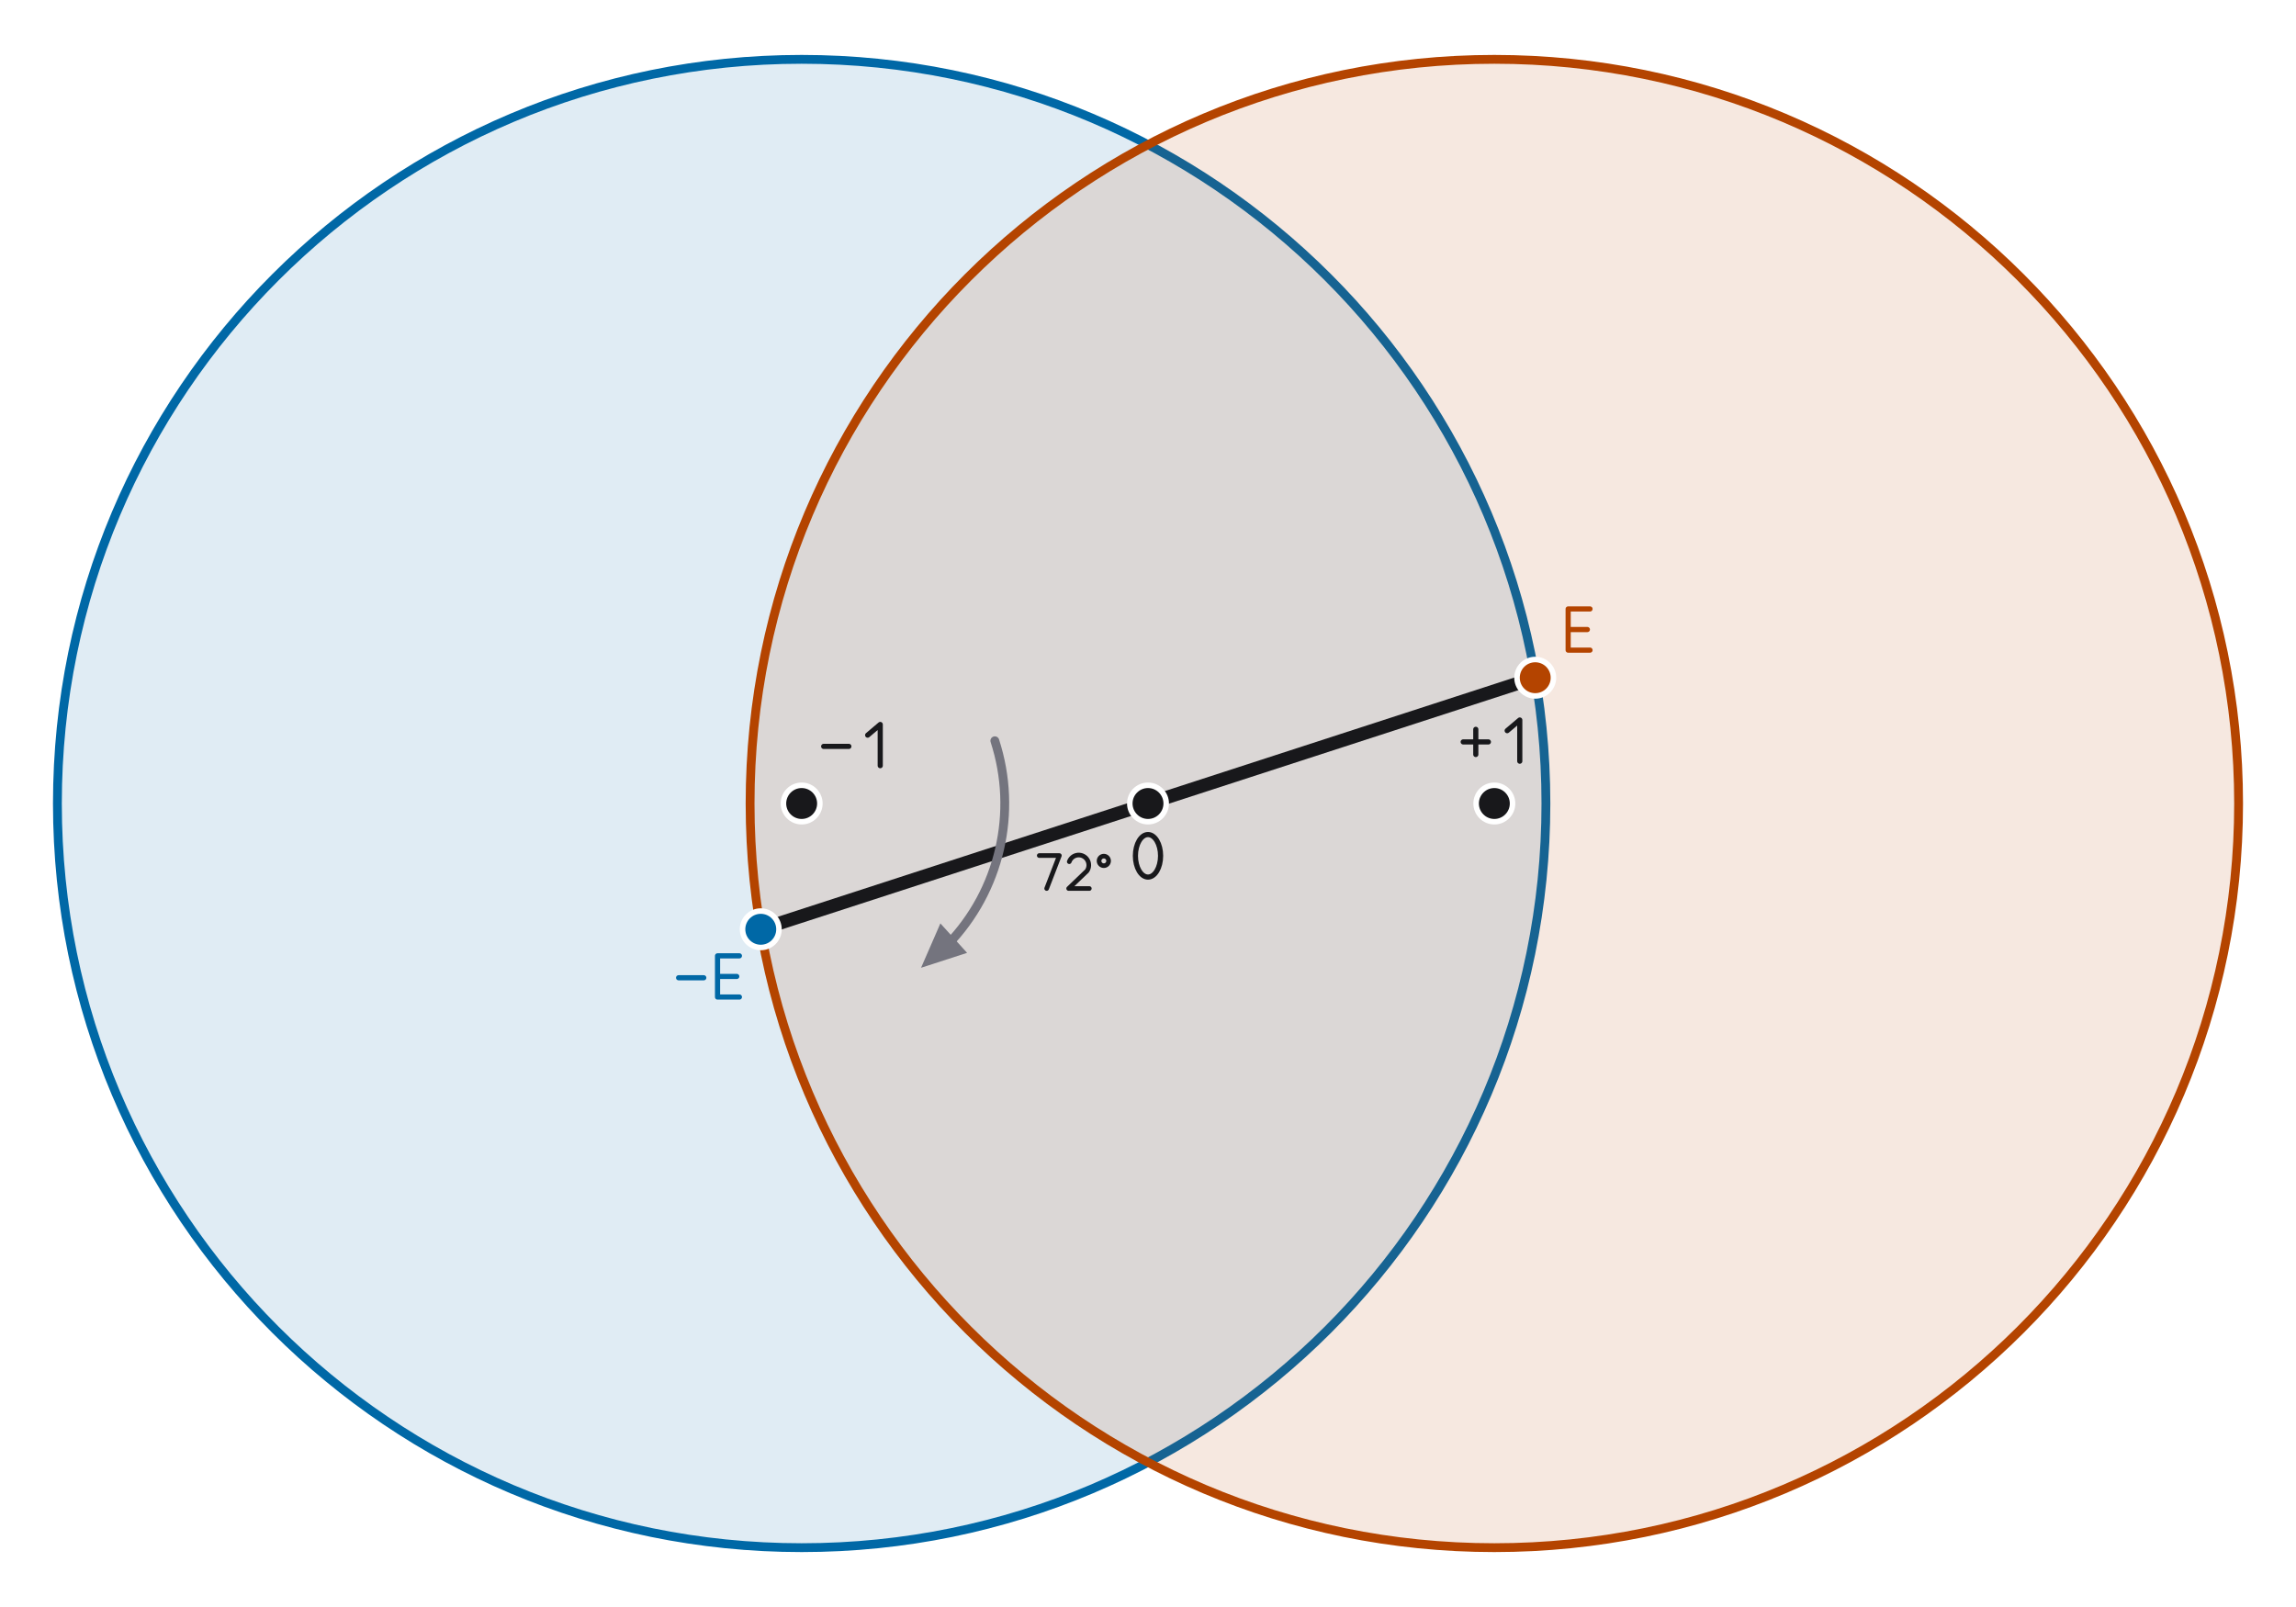
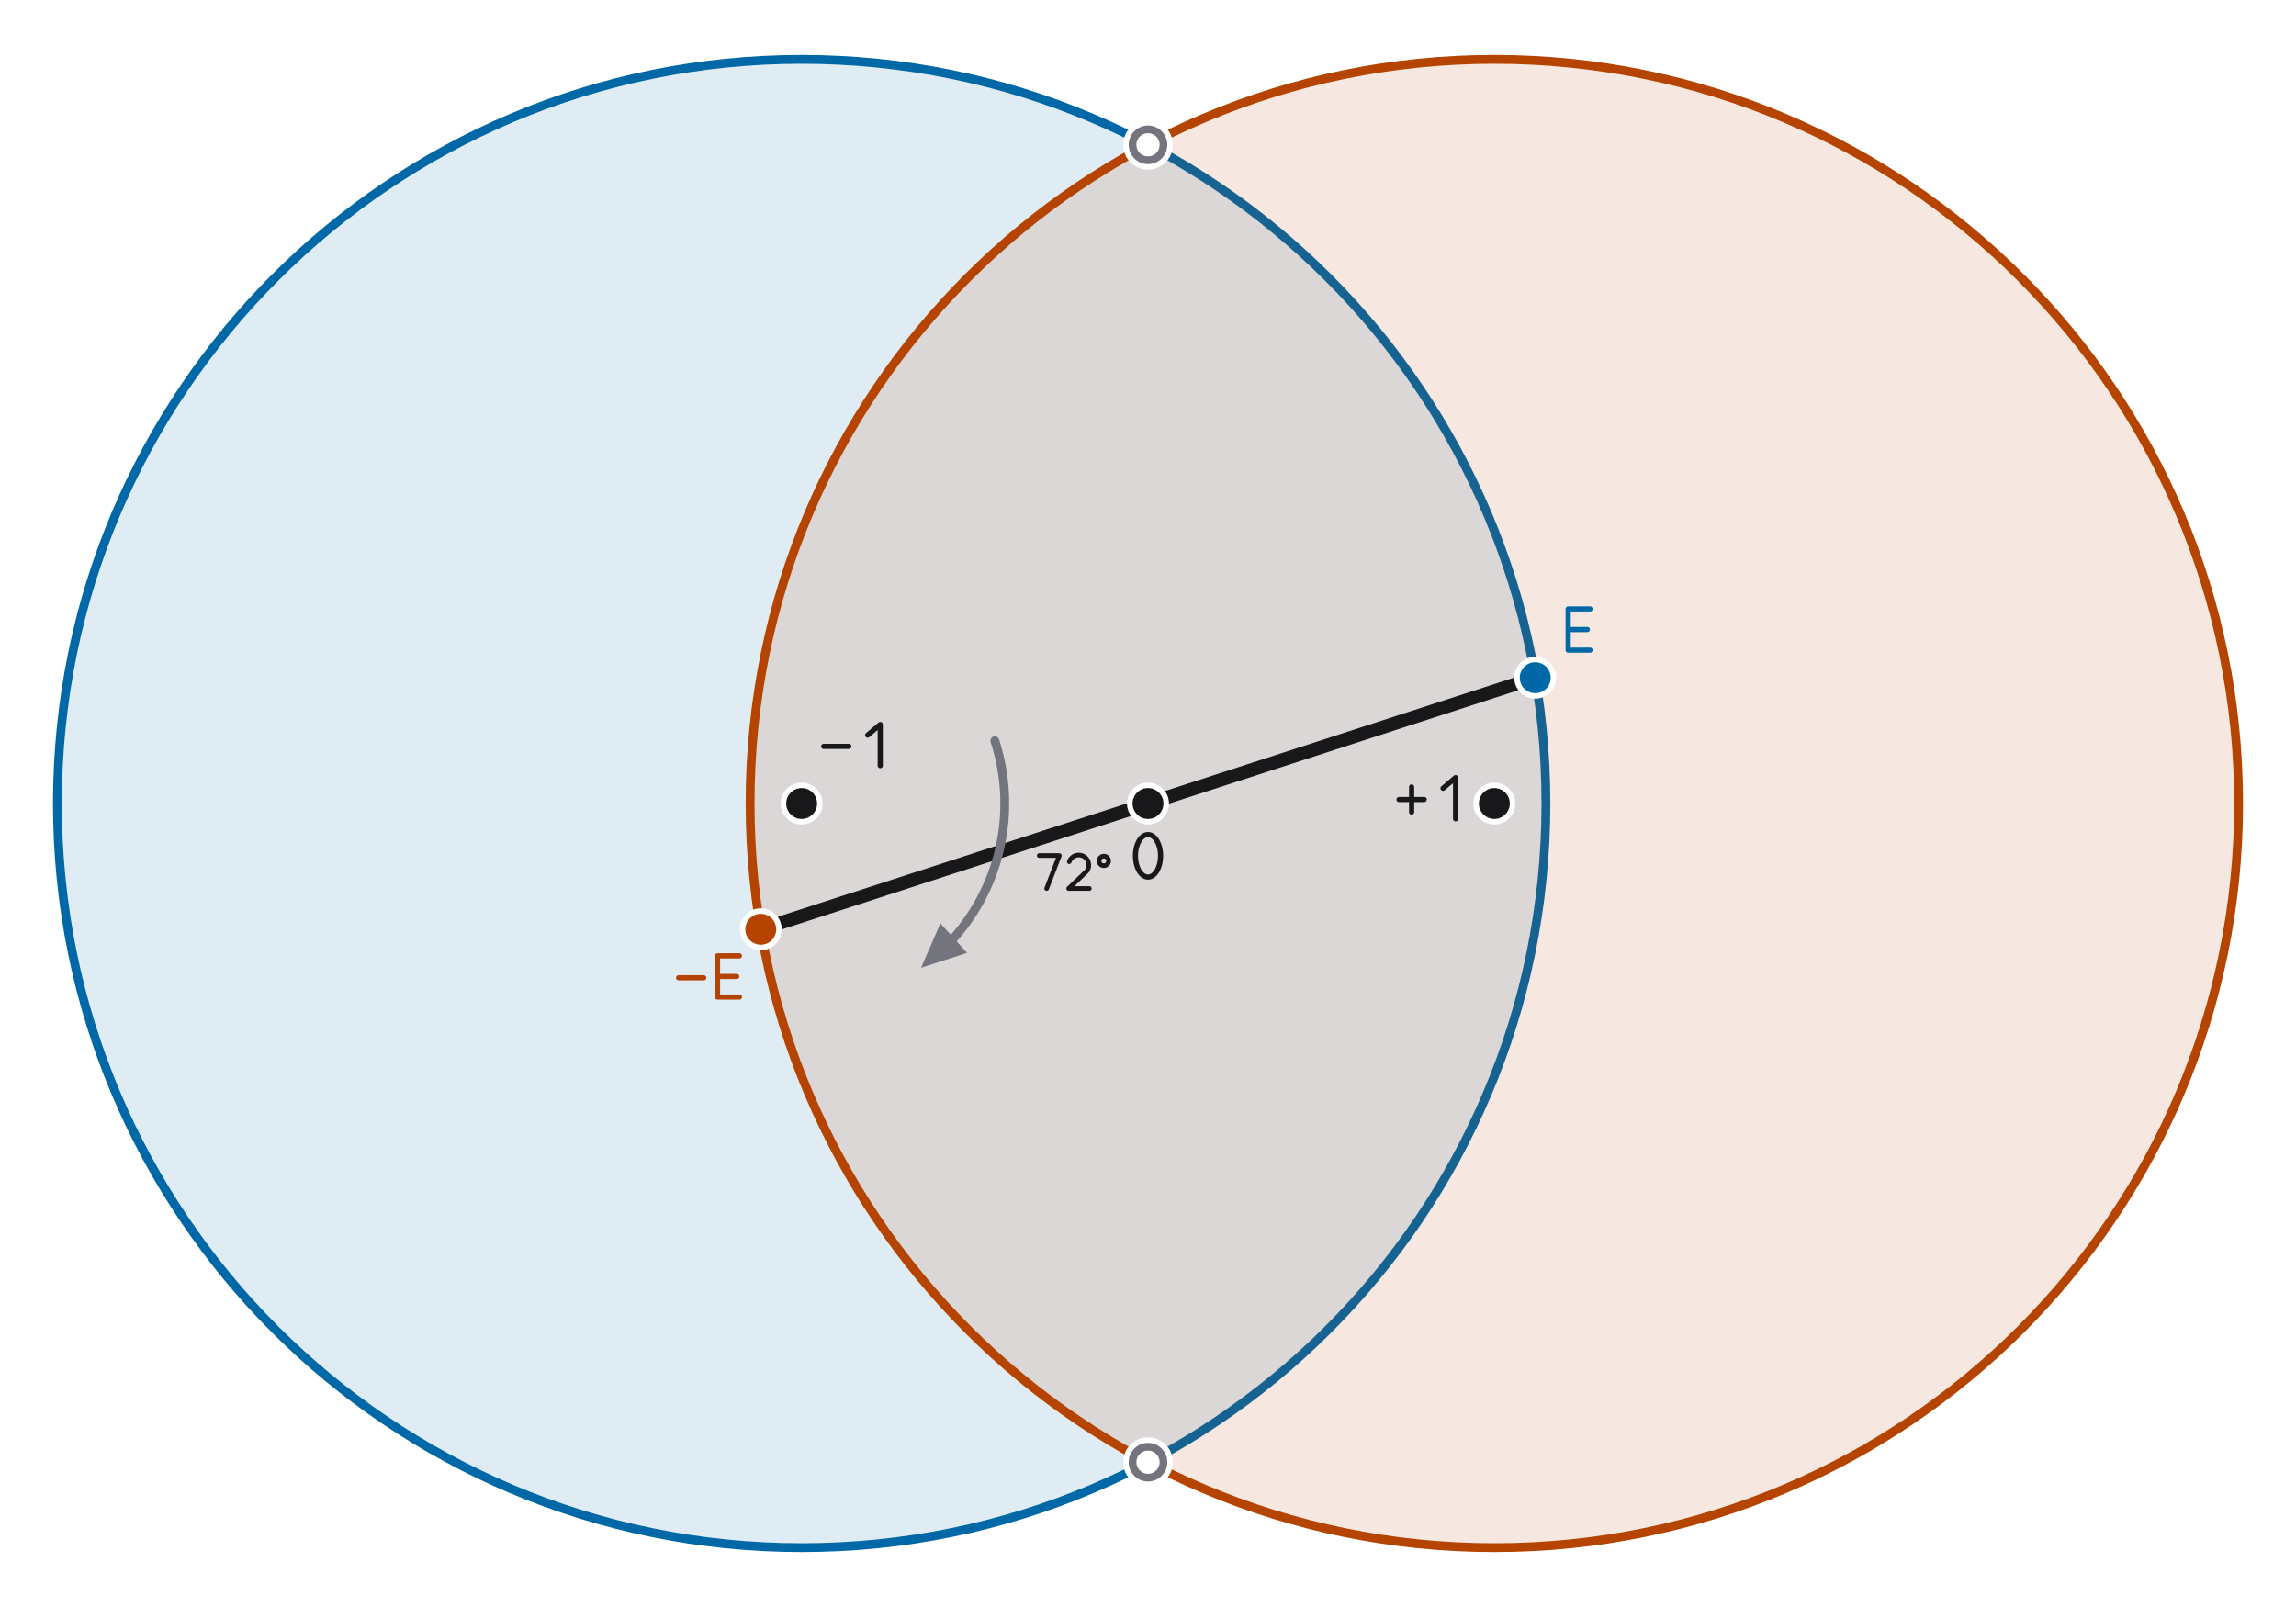
<svg xmlns="http://www.w3.org/2000/svg" width="520" height="364" viewBox="0 0 520 364">
  <g>
    <path d="M0 0 L520 0 L520 364 L0 364 Z" fill="#ffffff" />
    <g>
      <path d="M350.12 182 C350.12 275.09 274.66 350.56 181.56 350.56 C88.47 350.56 13 275.09 13 182 C13 88.91 88.47 13.44 181.56 13.44 C274.66 13.44 350.12 88.91 350.12 182 Z" fill="#0068a6" fill-opacity="0.122" stroke="#0068a6" stroke-width="2" stroke-linecap="round" stroke-linejoin="round" />
    </g>
    <g>
      <path d="M507 182 C507 275.09 431.53 350.56 338.44 350.56 C245.34 350.56 169.88 275.09 169.88 182 C169.88 88.91 245.34 13.44 338.44 13.44 C431.53 13.44 507 88.91 507 182 Z" fill="#b44400" fill-opacity="0.122" stroke="#b44400" stroke-width="2" stroke-linecap="round" stroke-linejoin="round" />
    </g>
    <g data-lean-decl="PILeanTest.Examples.PlaneFigures.chordEnd">
      <path d="M172.3 210.49 L347.7 153.51" fill="none" stroke="#18181b" stroke-width="3" stroke-linecap="round" stroke-linejoin="round" />
    </g>
    <path d="M225.31 167.79 C230.57 183.97 226.46 201.74 214.63 213.97" fill="none" stroke="#74747e" stroke-width="2" stroke-linecap="round" stroke-linejoin="round" />
    <path d="M208.6 219.21 L212.98 209.16 L219.03 215.83 Z" fill="#74747e" />
    <path d="M235.369 193.79 L239.929 193.79 L237.049 201.254 M242.167 195.179 C242.47 194.341 243.228 193.757 244.11 193.679 C244.993 193.602 245.841 194.045 246.284 194.816 C246.727 195.588 246.685 196.547 246.177 197.277 L242.029 201.254 L246.709 201.254 M249.997 193.922 C250.594 193.922 251.077 194.406 251.077 195.002 C251.077 195.599 250.594 196.082 249.997 196.082 C249.401 196.082 248.917 195.599 248.917 195.002 C248.917 194.406 249.401 193.922 249.997 193.922 Z" fill="none" stroke="#18181b" stroke-width="1.05" stroke-linecap="round" stroke-linejoin="round" />
    <g>
+       <path d="M265.63 32.8 C265.63 35.91 263.11 38.43 260 38.43 C256.89 38.43 254.38 35.91 254.38 32.8 C254.38 29.69 256.89 27.18 260 27.18 C263.11 27.18 265.63 29.69 265.63 32.8 Z" fill="#ffffff" />
+       <path d="M263.5 32.8 C263.5 34.73 261.93 36.3 260 36.3 C258.07 36.3 256.5 34.73 256.5 32.8 C256.5 30.87 258.07 29.3 260 29.3 C261.93 29.3 263.5 30.87 263.5 32.8 Z" fill="none" stroke="#74747e" stroke-width="1.75" />
+     </g>
+     <g>
+       <path d="M265.63 331.2 C265.63 334.31 263.11 336.82 260 336.82 C256.89 336.82 254.38 334.31 254.38 331.2 C254.38 328.09 256.89 325.57 260 325.57 C263.11 325.57 265.63 328.09 265.63 331.2 Z" fill="#ffffff" />
+       <path d="M263.5 331.2 C263.5 333.13 261.93 334.7 260 334.7 C258.07 334.7 256.5 333.13 256.5 331.2 C256.5 329.27 258.07 327.7 260 327.7 C261.93 327.7 263.5 329.27 263.5 331.2 Z" fill="none" stroke="#74747e" stroke-width="1.75" />
+     </g>
+     <g>
      <path d="M177.05 210.49 C177.05 213.12 174.93 215.24 172.3 215.24 C169.68 215.24 167.55 213.12 167.55 210.49 C167.55 207.87 169.68 205.74 172.3 205.74 C174.93 205.74 177.05 207.87 177.05 210.49 Z" fill="#ffffff" />
-       <path d="M175.8 210.49 C175.8 212.43 174.24 213.99 172.3 213.99 C170.37 213.99 168.8 212.43 168.8 210.49 C168.8 208.56 170.37 206.99 172.3 206.99 C174.24 206.99 175.8 208.56 175.8 210.49 Z" fill="#0068a6" />
+       <path d="M175.8 210.49 C175.8 212.43 174.24 213.99 172.3 213.99 C170.37 213.99 168.8 212.43 168.8 210.49 C168.8 208.56 170.37 206.99 172.3 206.99 C174.24 206.99 175.8 208.56 175.8 210.49 Z" fill="#b44400" />
    </g>
    <g>
      <path d="M352.45 153.51 C352.45 156.13 350.32 158.26 347.7 158.26 C345.07 158.26 342.95 156.13 342.95 153.51 C342.95 150.88 345.07 148.76 347.7 148.76 C350.32 148.76 352.45 150.88 352.45 153.51 Z" fill="#ffffff" />
-       <path d="M351.2 153.51 C351.2 155.44 349.63 157.01 347.7 157.01 C345.76 157.01 344.2 155.44 344.2 153.51 C344.2 151.57 345.76 150.01 347.7 150.01 C349.63 150.01 351.2 151.57 351.2 153.51 Z" fill="#b44400" />
+       <path d="M351.2 153.51 C351.2 155.44 349.63 157.01 347.7 157.01 C345.76 157.01 344.2 155.44 344.2 153.51 C344.2 151.57 345.76 150.01 347.7 150.01 C349.63 150.01 351.2 151.57 351.2 153.51 Z" fill="#0068a6" />
    </g>
    <path d="M186.31 182 C186.31 184.62 184.18 186.75 181.56 186.75 C178.94 186.75 176.81 184.62 176.81 182 C176.81 179.38 178.94 177.25 181.56 177.25 C184.18 177.25 186.31 179.38 186.31 182 Z" fill="#ffffff" />
    <path d="M185.06 182 C185.06 183.93 183.49 185.5 181.56 185.5 C179.63 185.5 178.06 183.93 178.06 182 C178.06 180.07 179.63 178.5 181.56 178.5 C183.49 178.5 185.06 180.07 185.06 182 Z" fill="#18181b" />
    <path d="M343.19 182 C343.19 184.62 341.06 186.75 338.44 186.75 C335.82 186.75 333.69 184.62 333.69 182 C333.69 179.38 335.82 177.25 338.44 177.25 C341.06 177.25 343.19 179.38 343.19 182 Z" fill="#ffffff" />
    <path d="M341.94 182 C341.94 183.93 340.37 185.5 338.44 185.5 C336.51 185.5 334.94 183.93 334.94 182 C334.94 180.07 336.51 178.5 338.44 178.5 C340.37 178.5 341.94 180.07 341.94 182 Z" fill="#18181b" />
    <g>
      <path d="M264.75 182 C264.75 184.62 262.62 186.75 260 186.75 C257.38 186.75 255.25 184.62 255.25 182 C255.25 179.38 257.38 177.25 260 177.25 C262.62 177.25 264.75 179.38 264.75 182 Z" fill="#ffffff" />
      <path d="M263.5 182 C263.5 183.93 261.93 185.5 260 185.5 C258.07 185.5 256.5 183.93 256.5 182 C256.5 180.07 258.07 178.5 260 178.5 C261.93 178.5 263.5 180.07 263.5 182 Z" fill="#18181b" />
    </g>
-     <path d="M153.69 221.472 L159.39 221.472 M167.46 216.507 L162.51 216.507 L162.51 225.837 L167.46 225.837 M162.51 221.172 L166.86 221.172" fill="none" stroke="#0068a6" stroke-width="1.17" stroke-linecap="round" stroke-linejoin="round" />
-     <path d="M360.107 137.93 L355.157 137.93 L355.157 147.26 L360.107 147.26 M355.157 142.595 L359.507 142.595" fill="none" stroke="#b44400" stroke-width="1.17" stroke-linecap="round" stroke-linejoin="round" />
+     <path d="M153.69 221.472 L159.39 221.472 M167.46 216.507 L162.51 216.507 L162.51 225.837 L167.46 225.837 M162.51 221.172 L166.86 221.172" fill="none" stroke="#b44400" stroke-width="1.17" stroke-linecap="round" stroke-linejoin="round" />
+     <path d="M360.107 137.93 L355.157 137.93 L355.157 147.26 L360.107 147.26 M355.157 142.595 L359.507 142.595" fill="none" stroke="#0068a6" stroke-width="1.17" stroke-linecap="round" stroke-linejoin="round" />
    <path d="M186.547 169.065 L192.247 169.065 M196.507 166.515 L199.357 164.1 L199.357 173.43" fill="none" stroke="#18181b" stroke-width="1.17" stroke-linecap="round" stroke-linejoin="round" />
-     <path d="M331.389 168.05 L337.089 168.05 M334.239 170.9 L334.239 165.2 M341.349 165.5 L344.199 163.085 L344.199 172.415" fill="none" stroke="#18181b" stroke-width="1.17" stroke-linecap="round" stroke-linejoin="round" />
+     <path d="M316.854 181.1 L322.554 181.1 M319.704 183.95 L319.704 178.25 M326.814 178.55 L329.664 176.135 L329.664 185.465" fill="none" stroke="#18181b" stroke-width="1.17" stroke-linecap="round" stroke-linejoin="round" />
    <path d="M260 189.035 C261.574 189.035 262.85 191.191 262.85 193.85 C262.85 196.509 261.574 198.665 260 198.665 C258.426 198.665 257.15 196.509 257.15 193.85 C257.15 191.191 258.426 189.035 260 189.035 Z" fill="none" stroke="#18181b" stroke-width="1.17" stroke-linecap="round" stroke-linejoin="round" />
  </g>
</svg>
